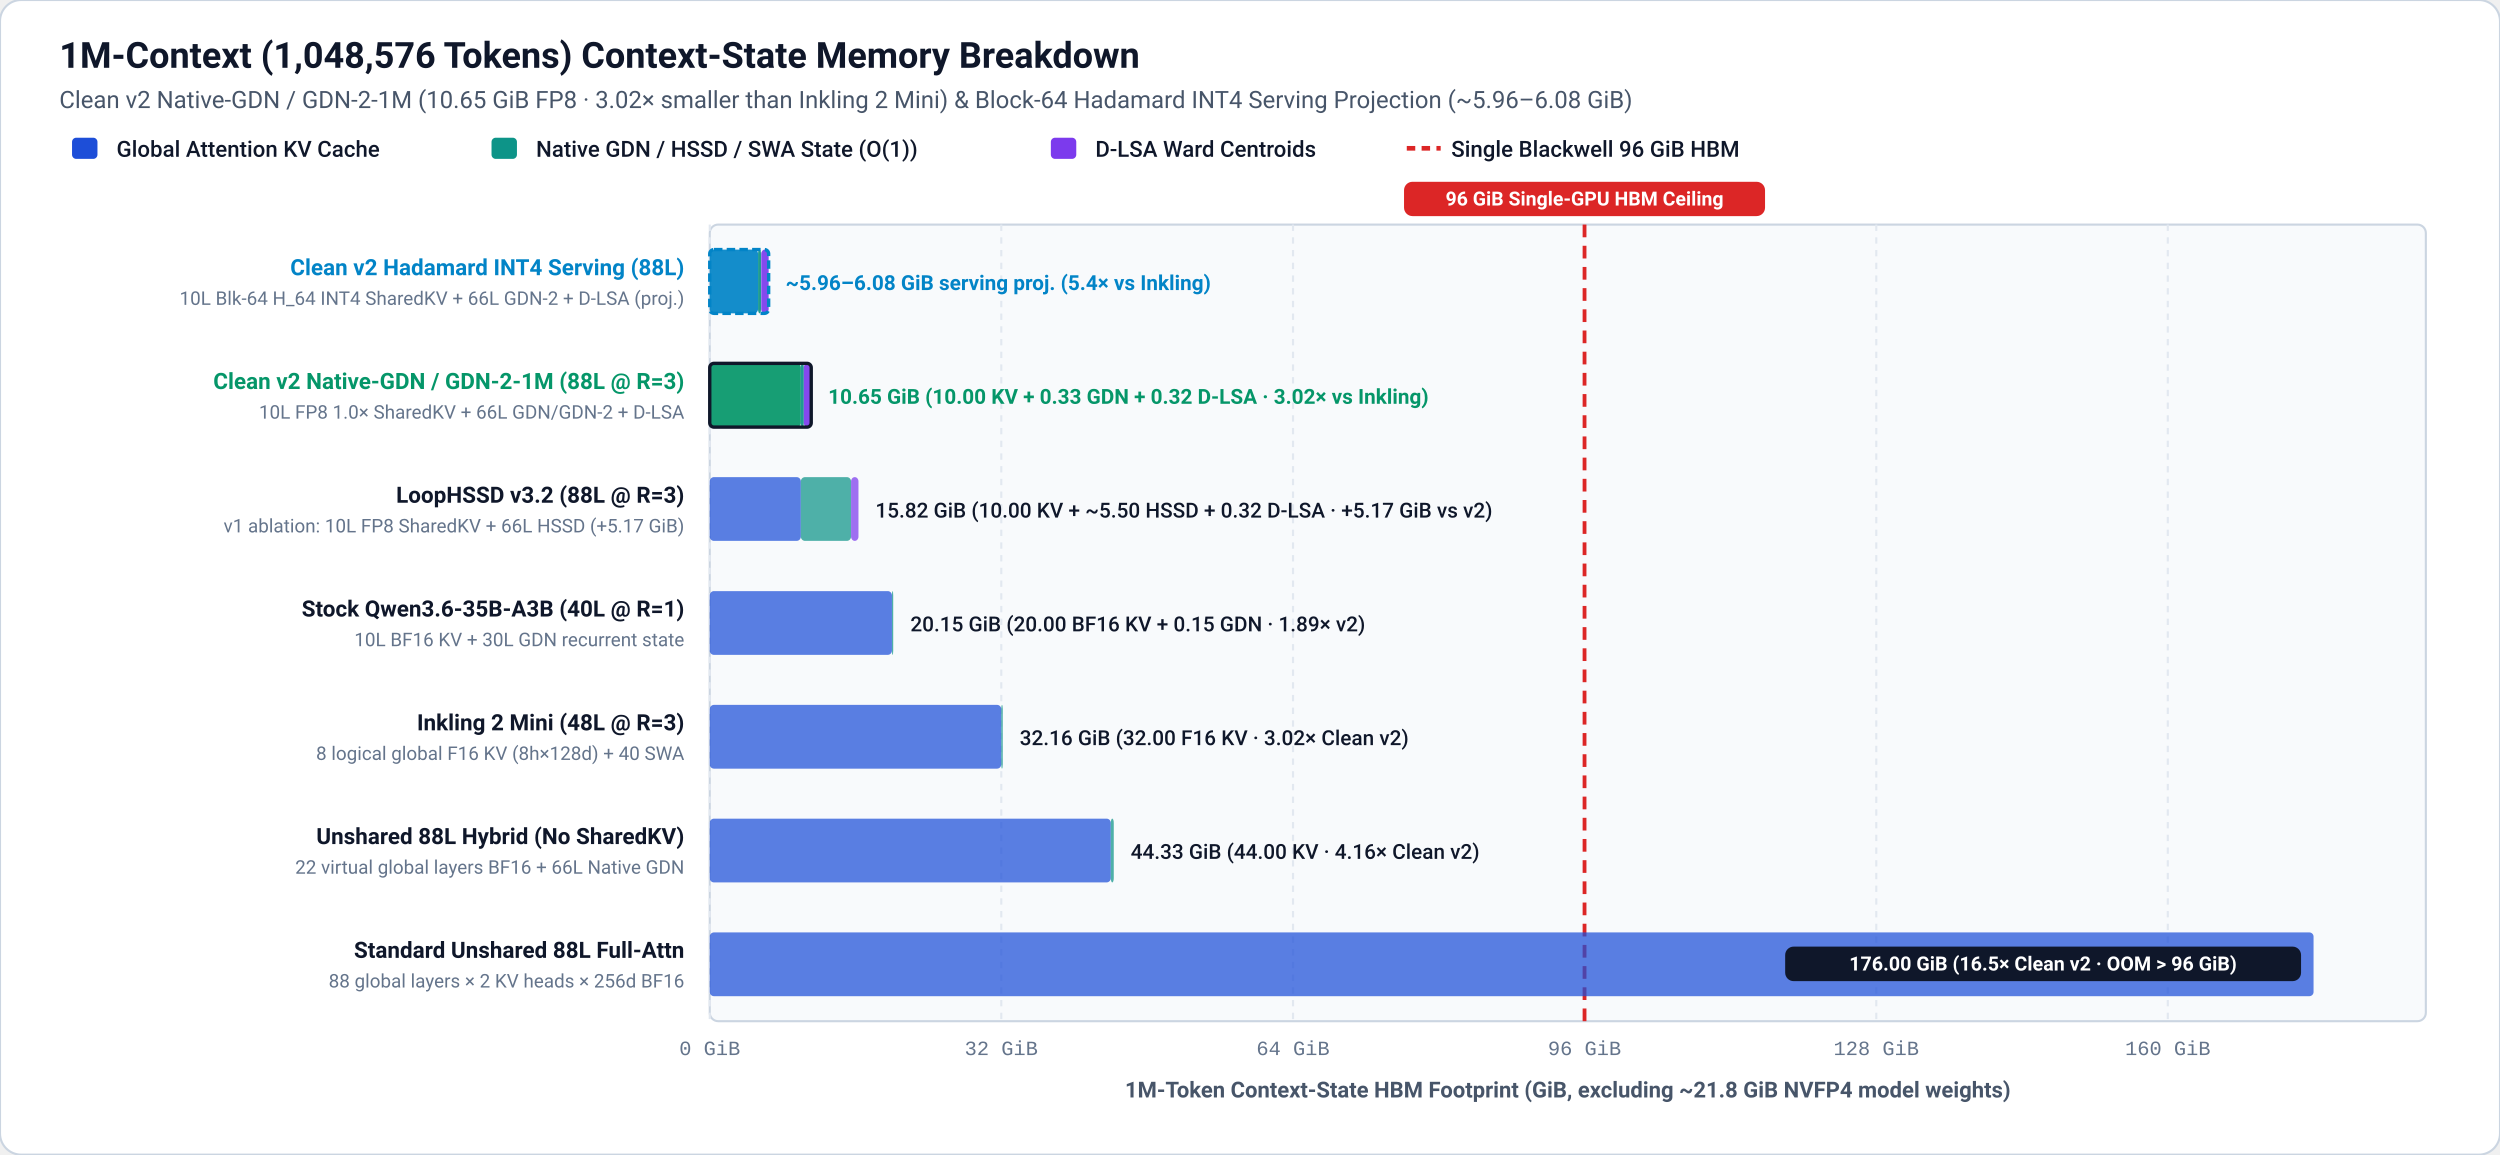
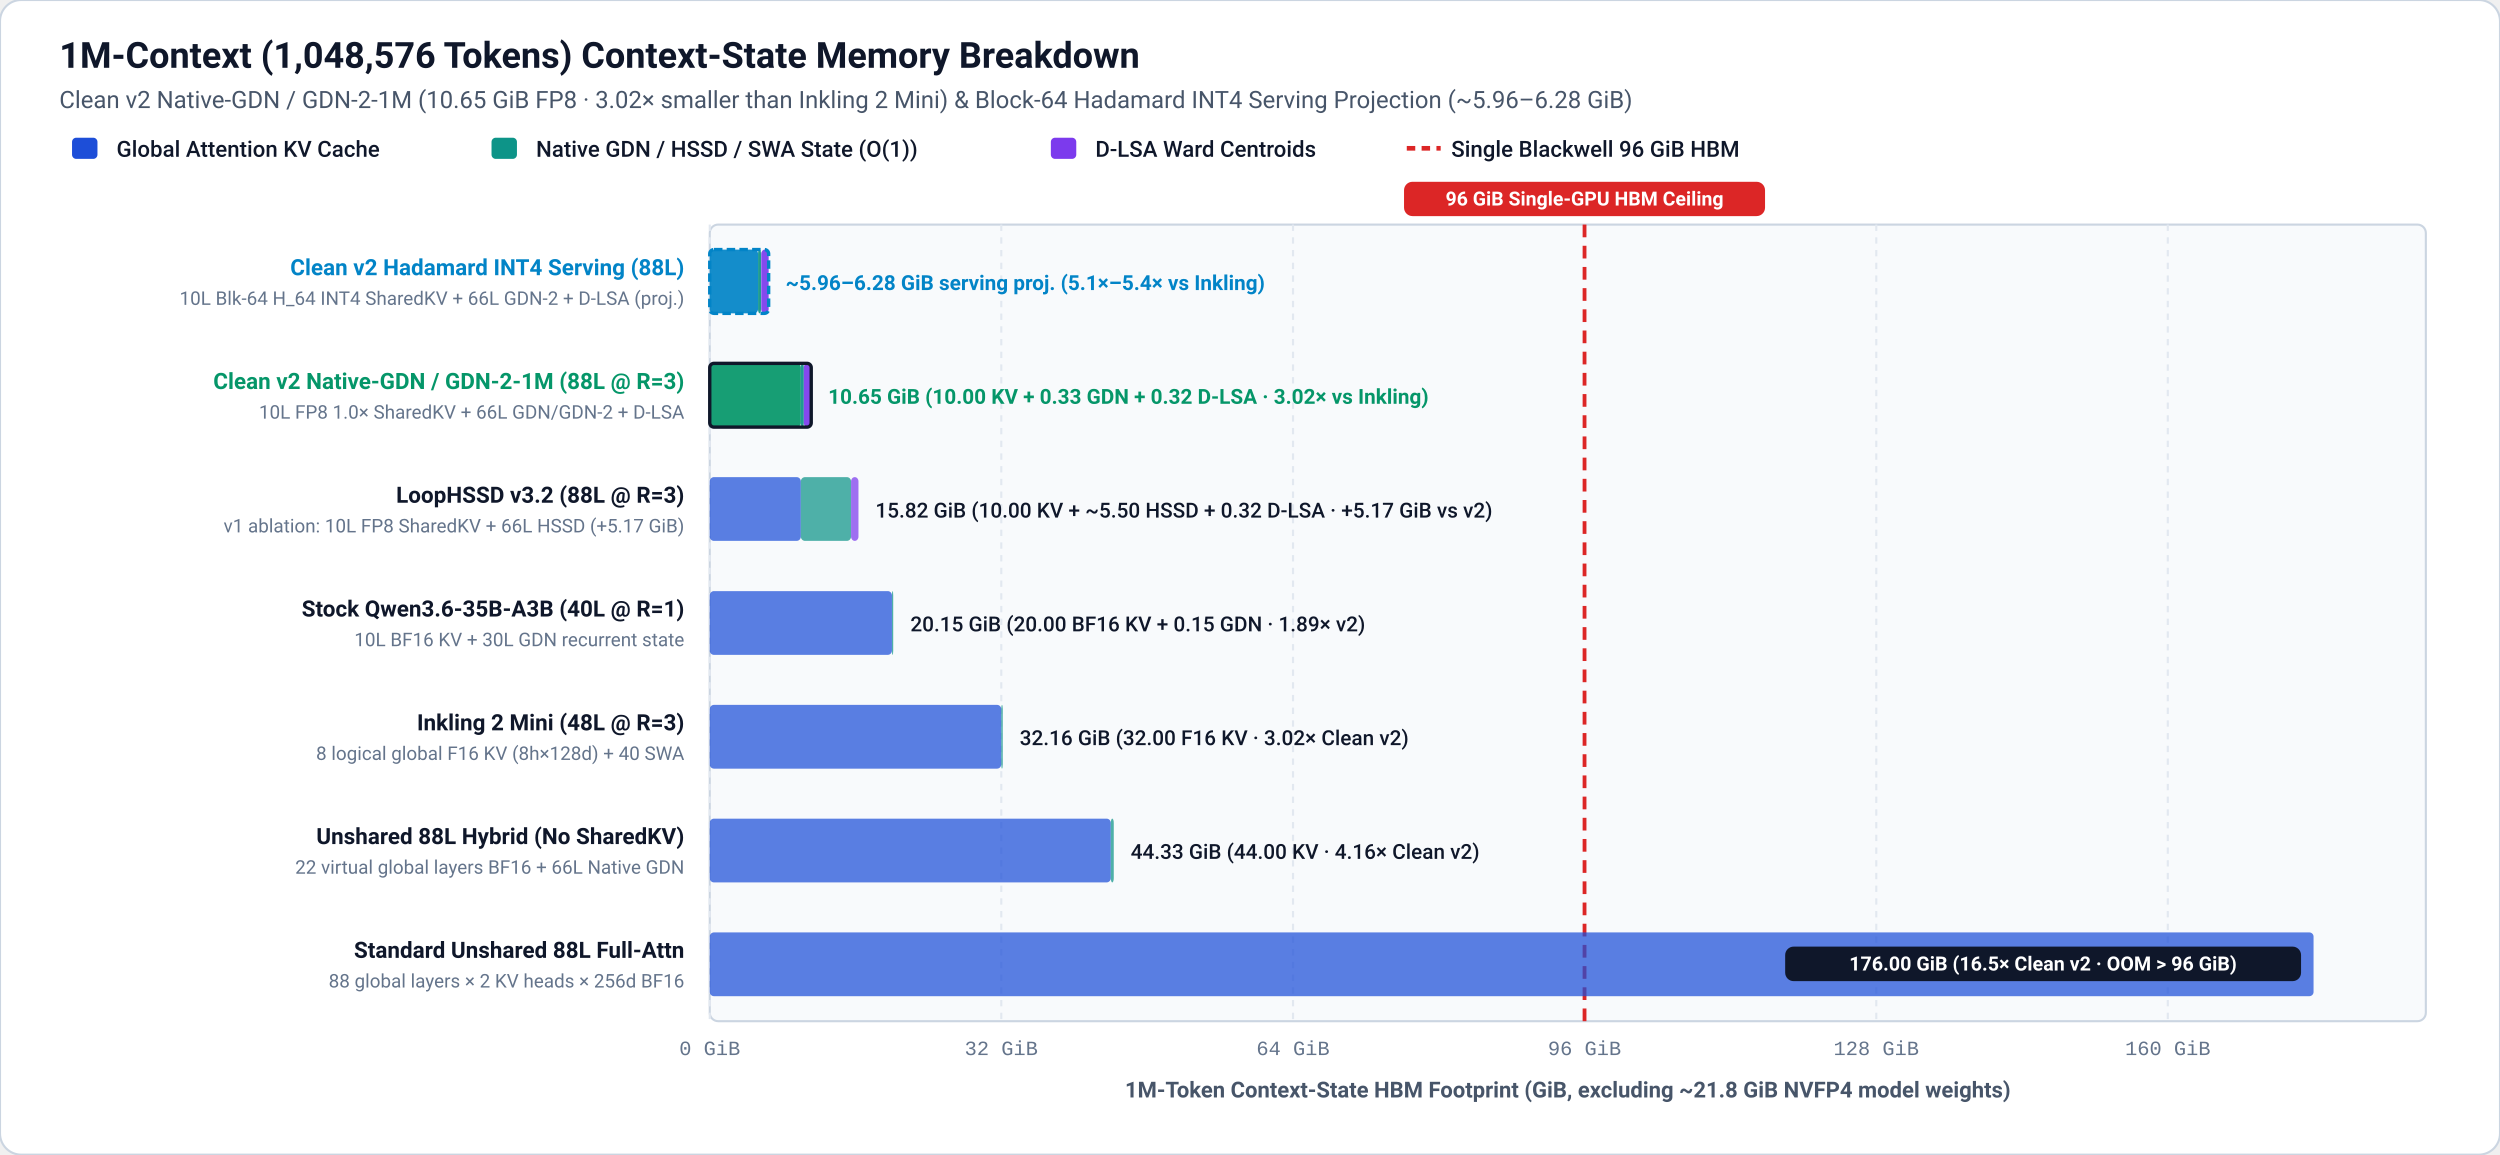
<svg xmlns="http://www.w3.org/2000/svg" width="1180" height="545" viewBox="0 0 1180 545" role="img" aria-label="1M-Context (1,048,576 Tokens) Context-State Memory Breakdown">
  <defs>
    <style type="text/css">
text { font-family: -apple-system, BlinkMacSystemFont, 'Segoe UI', Roboto, Helvetica, Arial, sans-serif; }
.mono { font-family: 'SFMono-Regular', Menlo, Consolas, 'Liberation Mono', monospace; }
</style>
  </defs>
  <rect x="0" y="0" width="1180" height="545" rx="10" fill="#ffffff" stroke="#cbd5e1" stroke-width="1" />
  <text x="28" y="32" font-size="17" font-weight="700" fill="#0f172a">1M-Context (1,048,576 Tokens) Context-State Memory Breakdown</text>
-   <text x="28" y="51" font-size="11.3" fill="#475569">Clean v2 Native-GDN / GDN-2-1M (10.65 GiB FP8 · 3.02× smaller than Inkling 2 Mini) &amp; Block-64 Hadamard INT4 Serving Projection (~5.96–6.08 GiB)</text>
+   <text x="28" y="51" font-size="11.3" fill="#475569">Clean v2 Native-GDN / GDN-2-1M (10.65 GiB FP8 · 3.02× smaller than Inkling 2 Mini) &amp; Block-64 Hadamard INT4 Serving Projection (~5.96–6.28 GiB)</text>
  <rect x="34.0" y="65.0" width="12.0" height="10.0" rx="2.0" fill="#1d4ed8" stroke="none" stroke-width="1.0" />
  <text x="55.0" y="74.0" font-size="10.5" font-weight="500" fill="#0f172a" text-anchor="start">Global Attention KV Cache</text>
  <rect x="232.0" y="65.0" width="12.0" height="10.0" rx="2.0" fill="#0d9488" stroke="none" stroke-width="1.0" />
  <text x="253.0" y="74.0" font-size="10.5" font-weight="500" fill="#0f172a" text-anchor="start">Native GDN / HSSD / SWA State (O(1))</text>
  <rect x="496.0" y="65.0" width="12.0" height="10.0" rx="2.0" fill="#7c3aed" stroke="none" stroke-width="1.0" />
  <text x="517.0" y="74.0" font-size="10.5" font-weight="500" fill="#0f172a" text-anchor="start">D-LSA Ward Centroids</text>
  <line x1="664.0" y1="70.0" x2="680.0" y2="70.0" stroke="#dc2626" stroke-width="2.2" stroke-dasharray="4,3" />
  <text x="685.0" y="74.0" font-size="10.5" font-weight="500" fill="#0f172a" text-anchor="start">Single Blackwell 96 GiB HBM</text>
  <rect x="335.0" y="106.0" width="810.0" height="376.0" rx="4.0" fill="#f8fafc" stroke="#cbd5e1" stroke-width="1.0" />
  <line x1="335.0" y1="106.0" x2="335.0" y2="482.0" stroke="#e2e8f0" stroke-width="1.0" stroke-dasharray="3,3" />
  <text x="335.0" y="498.0" font-size="9.6" font-weight="400" fill="#64748b" text-anchor="middle" class="mono">0 GiB</text>
  <line x1="472.6" y1="106.0" x2="472.6" y2="482.0" stroke="#e2e8f0" stroke-width="1.0" stroke-dasharray="3,3" />
  <text x="472.6" y="498.0" font-size="9.6" font-weight="400" fill="#64748b" text-anchor="middle" class="mono">32 GiB</text>
  <line x1="610.3" y1="106.0" x2="610.3" y2="482.0" stroke="#e2e8f0" stroke-width="1.0" stroke-dasharray="3,3" />
  <text x="610.3" y="498.0" font-size="9.6" font-weight="400" fill="#64748b" text-anchor="middle" class="mono">64 GiB</text>
  <line x1="747.9" y1="106.0" x2="747.9" y2="482.0" stroke="#dc2626" stroke-width="1.8" stroke-dasharray="6,4" />
  <rect x="662.7" y="85.8" width="170.4" height="16.2" rx="4.0" fill="#dc2626" stroke="none" stroke-width="1.0" />
  <text x="747.9" y="97.0" font-size="9.2" font-weight="600" fill="#ffffff" text-anchor="middle">96 GiB Single-GPU HBM Ceiling</text>
  <text x="747.9" y="498.0" font-size="9.6" font-weight="400" fill="#64748b" text-anchor="middle" class="mono">96 GiB</text>
  <line x1="885.6" y1="106.0" x2="885.6" y2="482.0" stroke="#e2e8f0" stroke-width="1.0" stroke-dasharray="3,3" />
  <text x="885.6" y="498.0" font-size="9.6" font-weight="400" fill="#64748b" text-anchor="middle" class="mono">128 GiB</text>
  <line x1="1023.2" y1="106.0" x2="1023.2" y2="482.0" stroke="#e2e8f0" stroke-width="1.0" stroke-dasharray="3,3" />
  <text x="1023.2" y="498.0" font-size="9.6" font-weight="400" fill="#64748b" text-anchor="middle" class="mono">160 GiB</text>
  <text x="740.0" y="518.0" font-size="10.4" font-weight="600" fill="#475569" text-anchor="middle">1M-Token Context-State HBM Footprint (GiB, excluding ~21.8 GiB NVFP4 model weights)</text>
  <text x="323.0" y="129.9" font-size="10.6" font-weight="700" fill="#0284c7" text-anchor="end">Clean v2 Hadamard INT4 Serving (88L)</text>
  <text x="323.0" y="143.9" font-size="8.9" font-weight="400" fill="#64748b" text-anchor="end">10L Blk-64 H_64 INT4 SharedKV + 66L GDN-2 + D-LSA (proj.)</text>
  <rect x="335.0" y="117.8" width="22.8" height="30.1" rx="2.0" fill="#0284c7" fill-opacity="0.92" stroke="none" stroke-width="1.0" />
  <rect x="357.8" y="117.8" width="1.4" height="30.1" rx="2.0" fill="#0d9488" fill-opacity="0.92" stroke="none" stroke-width="1.0" />
  <rect x="359.3" y="117.8" width="3.5" height="30.1" rx="2.0" fill="#7c3aed" fill-opacity="0.92" stroke="none" stroke-width="1.0" />
  <rect x="335.0" y="117.8" width="27.8" height="30.1" rx="2.0" fill="none" stroke="#0284c7" stroke-width="1.6" stroke-dasharray="4,2" />
-   <text x="370.8" y="136.9" font-size="9.8" font-weight="700" fill="#0284c7" text-anchor="start">~5.96–6.08 GiB serving proj. (5.4× vs Inkling)</text>
+   <text x="370.8" y="136.9" font-size="9.8" font-weight="700" fill="#0284c7" text-anchor="start">~5.96–6.28 GiB serving proj. (5.1×–5.4× vs Inkling)</text>
  <text x="323.0" y="183.6" font-size="10.6" font-weight="700" fill="#059669" text-anchor="end">Clean v2 Native-GDN / GDN-2-1M (88L @ R=3)</text>
  <text x="323.0" y="197.6" font-size="8.9" font-weight="400" fill="#64748b" text-anchor="end">10L FP8 1.0× SharedKV + 66L GDN/GDN-2 + D-LSA</text>
  <rect x="335.0" y="171.5" width="43.0" height="30.1" rx="2.0" fill="#059669" fill-opacity="0.92" stroke="none" stroke-width="1.0" />
  <rect x="378.0" y="171.5" width="1.4" height="30.1" rx="2.0" fill="#0d9488" fill-opacity="0.92" stroke="none" stroke-width="1.0" />
  <rect x="379.4" y="171.5" width="3.5" height="30.1" rx="2.0" fill="#7c3aed" fill-opacity="0.92" stroke="none" stroke-width="1.0" />
  <rect x="335.0" y="171.5" width="47.9" height="30.1" rx="2.0" fill="none" stroke="#0f172a" stroke-width="1.6" />
  <text x="390.9" y="190.6" font-size="9.8" font-weight="700" fill="#059669" text-anchor="start">10.65 GiB (10.00 KV + 0.33 GDN + 0.32 D-LSA · 3.02× vs Inkling)</text>
  <text x="323.0" y="237.3" font-size="10.6" font-weight="600" fill="#0f172a" text-anchor="end">LoopHSSD v3.2 (88L @ R=3)</text>
  <text x="323.0" y="251.3" font-size="8.9" font-weight="400" fill="#64748b" text-anchor="end">v1 ablation: 10L FP8 SharedKV + 66L HSSD (+5.17 GiB)</text>
  <rect x="335.0" y="225.2" width="43.0" height="30.1" rx="2.0" fill="#1d4ed8" fill-opacity="0.72" stroke="none" stroke-width="1.0" />
  <rect x="378.0" y="225.2" width="23.7" height="30.1" rx="2.0" fill="#0d9488" fill-opacity="0.72" stroke="none" stroke-width="1.0" />
  <rect x="401.7" y="225.2" width="3.5" height="30.1" rx="2.0" fill="#7c3aed" fill-opacity="0.72" stroke="none" stroke-width="1.0" />
  <text x="413.2" y="244.3" font-size="9.8" font-weight="500" fill="#0f172a" text-anchor="start">15.82 GiB (10.00 KV + ~5.50 HSSD + 0.32 D-LSA · +5.17 GiB vs v2)</text>
  <text x="323.0" y="291.0" font-size="10.6" font-weight="600" fill="#0f172a" text-anchor="end">Stock Qwen3.6-35B-A3B (40L @ R=1)</text>
  <text x="323.0" y="305.0" font-size="8.9" font-weight="400" fill="#64748b" text-anchor="end">10L BF16 KV + 30L GDN recurrent state</text>
  <rect x="335.0" y="279.0" width="86.0" height="30.1" rx="2.0" fill="#1d4ed8" fill-opacity="0.72" stroke="none" stroke-width="1.0" />
  <rect x="421.0" y="279.0" width="0.6" height="30.1" rx="2.0" fill="#0d9488" fill-opacity="0.72" stroke="none" stroke-width="1.0" />
  <text x="429.7" y="298.0" font-size="9.8" font-weight="500" fill="#0f172a" text-anchor="start">20.15 GiB (20.00 BF16 KV + 0.15 GDN · 1.89× v2)</text>
  <text x="323.0" y="344.7" font-size="10.6" font-weight="600" fill="#0f172a" text-anchor="end">Inkling 2 Mini (48L @ R=3)</text>
  <text x="323.0" y="358.7" font-size="8.9" font-weight="400" fill="#64748b" text-anchor="end">8 logical global F16 KV (8h×128d) + 40 SWA</text>
  <rect x="335.0" y="332.7" width="137.6" height="30.1" rx="2.0" fill="#1d4ed8" fill-opacity="0.72" stroke="none" stroke-width="1.0" />
  <rect x="472.6" y="332.7" width="0.7" height="30.1" rx="2.0" fill="#0d9488" fill-opacity="0.72" stroke="none" stroke-width="1.0" />
  <text x="481.3" y="351.7" font-size="9.8" font-weight="500" fill="#0f172a" text-anchor="start">32.16 GiB (32.00 F16 KV · 3.02× Clean v2)</text>
  <text x="323.0" y="398.4" font-size="10.6" font-weight="600" fill="#0f172a" text-anchor="end">Unshared 88L Hybrid (No SharedKV)</text>
  <text x="323.0" y="412.4" font-size="8.9" font-weight="400" fill="#64748b" text-anchor="end">22 virtual global layers BF16 + 66L Native GDN</text>
  <rect x="335.0" y="386.4" width="189.3" height="30.1" rx="2.0" fill="#1d4ed8" fill-opacity="0.72" stroke="none" stroke-width="1.0" />
  <rect x="524.3" y="386.4" width="1.4" height="30.1" rx="2.0" fill="#0d9488" fill-opacity="0.72" stroke="none" stroke-width="1.0" />
  <text x="533.7" y="405.4" font-size="9.8" font-weight="500" fill="#0f172a" text-anchor="start">44.33 GiB (44.00 KV · 4.16× Clean v2)</text>
  <text x="323.0" y="452.1" font-size="10.6" font-weight="600" fill="#0f172a" text-anchor="end">Standard Unshared 88L Full-Attn</text>
  <text x="323.0" y="466.1" font-size="8.9" font-weight="400" fill="#64748b" text-anchor="end">88 global layers × 2 KV heads × 256d BF16</text>
  <rect x="335.0" y="440.1" width="757.0" height="30.1" rx="2.0" fill="#1d4ed8" fill-opacity="0.72" stroke="none" stroke-width="1.0" />
  <rect x="842.6" y="446.8" width="243.5" height="16.3" rx="4.0" fill="#0f172a" stroke="none" stroke-width="1.0" />
  <text x="964.3" y="458.1" font-size="9.3" font-weight="600" fill="#ffffff" text-anchor="middle">176.00 GiB (16.5× Clean v2 · OOM &gt; 96 GiB)</text>
</svg>
